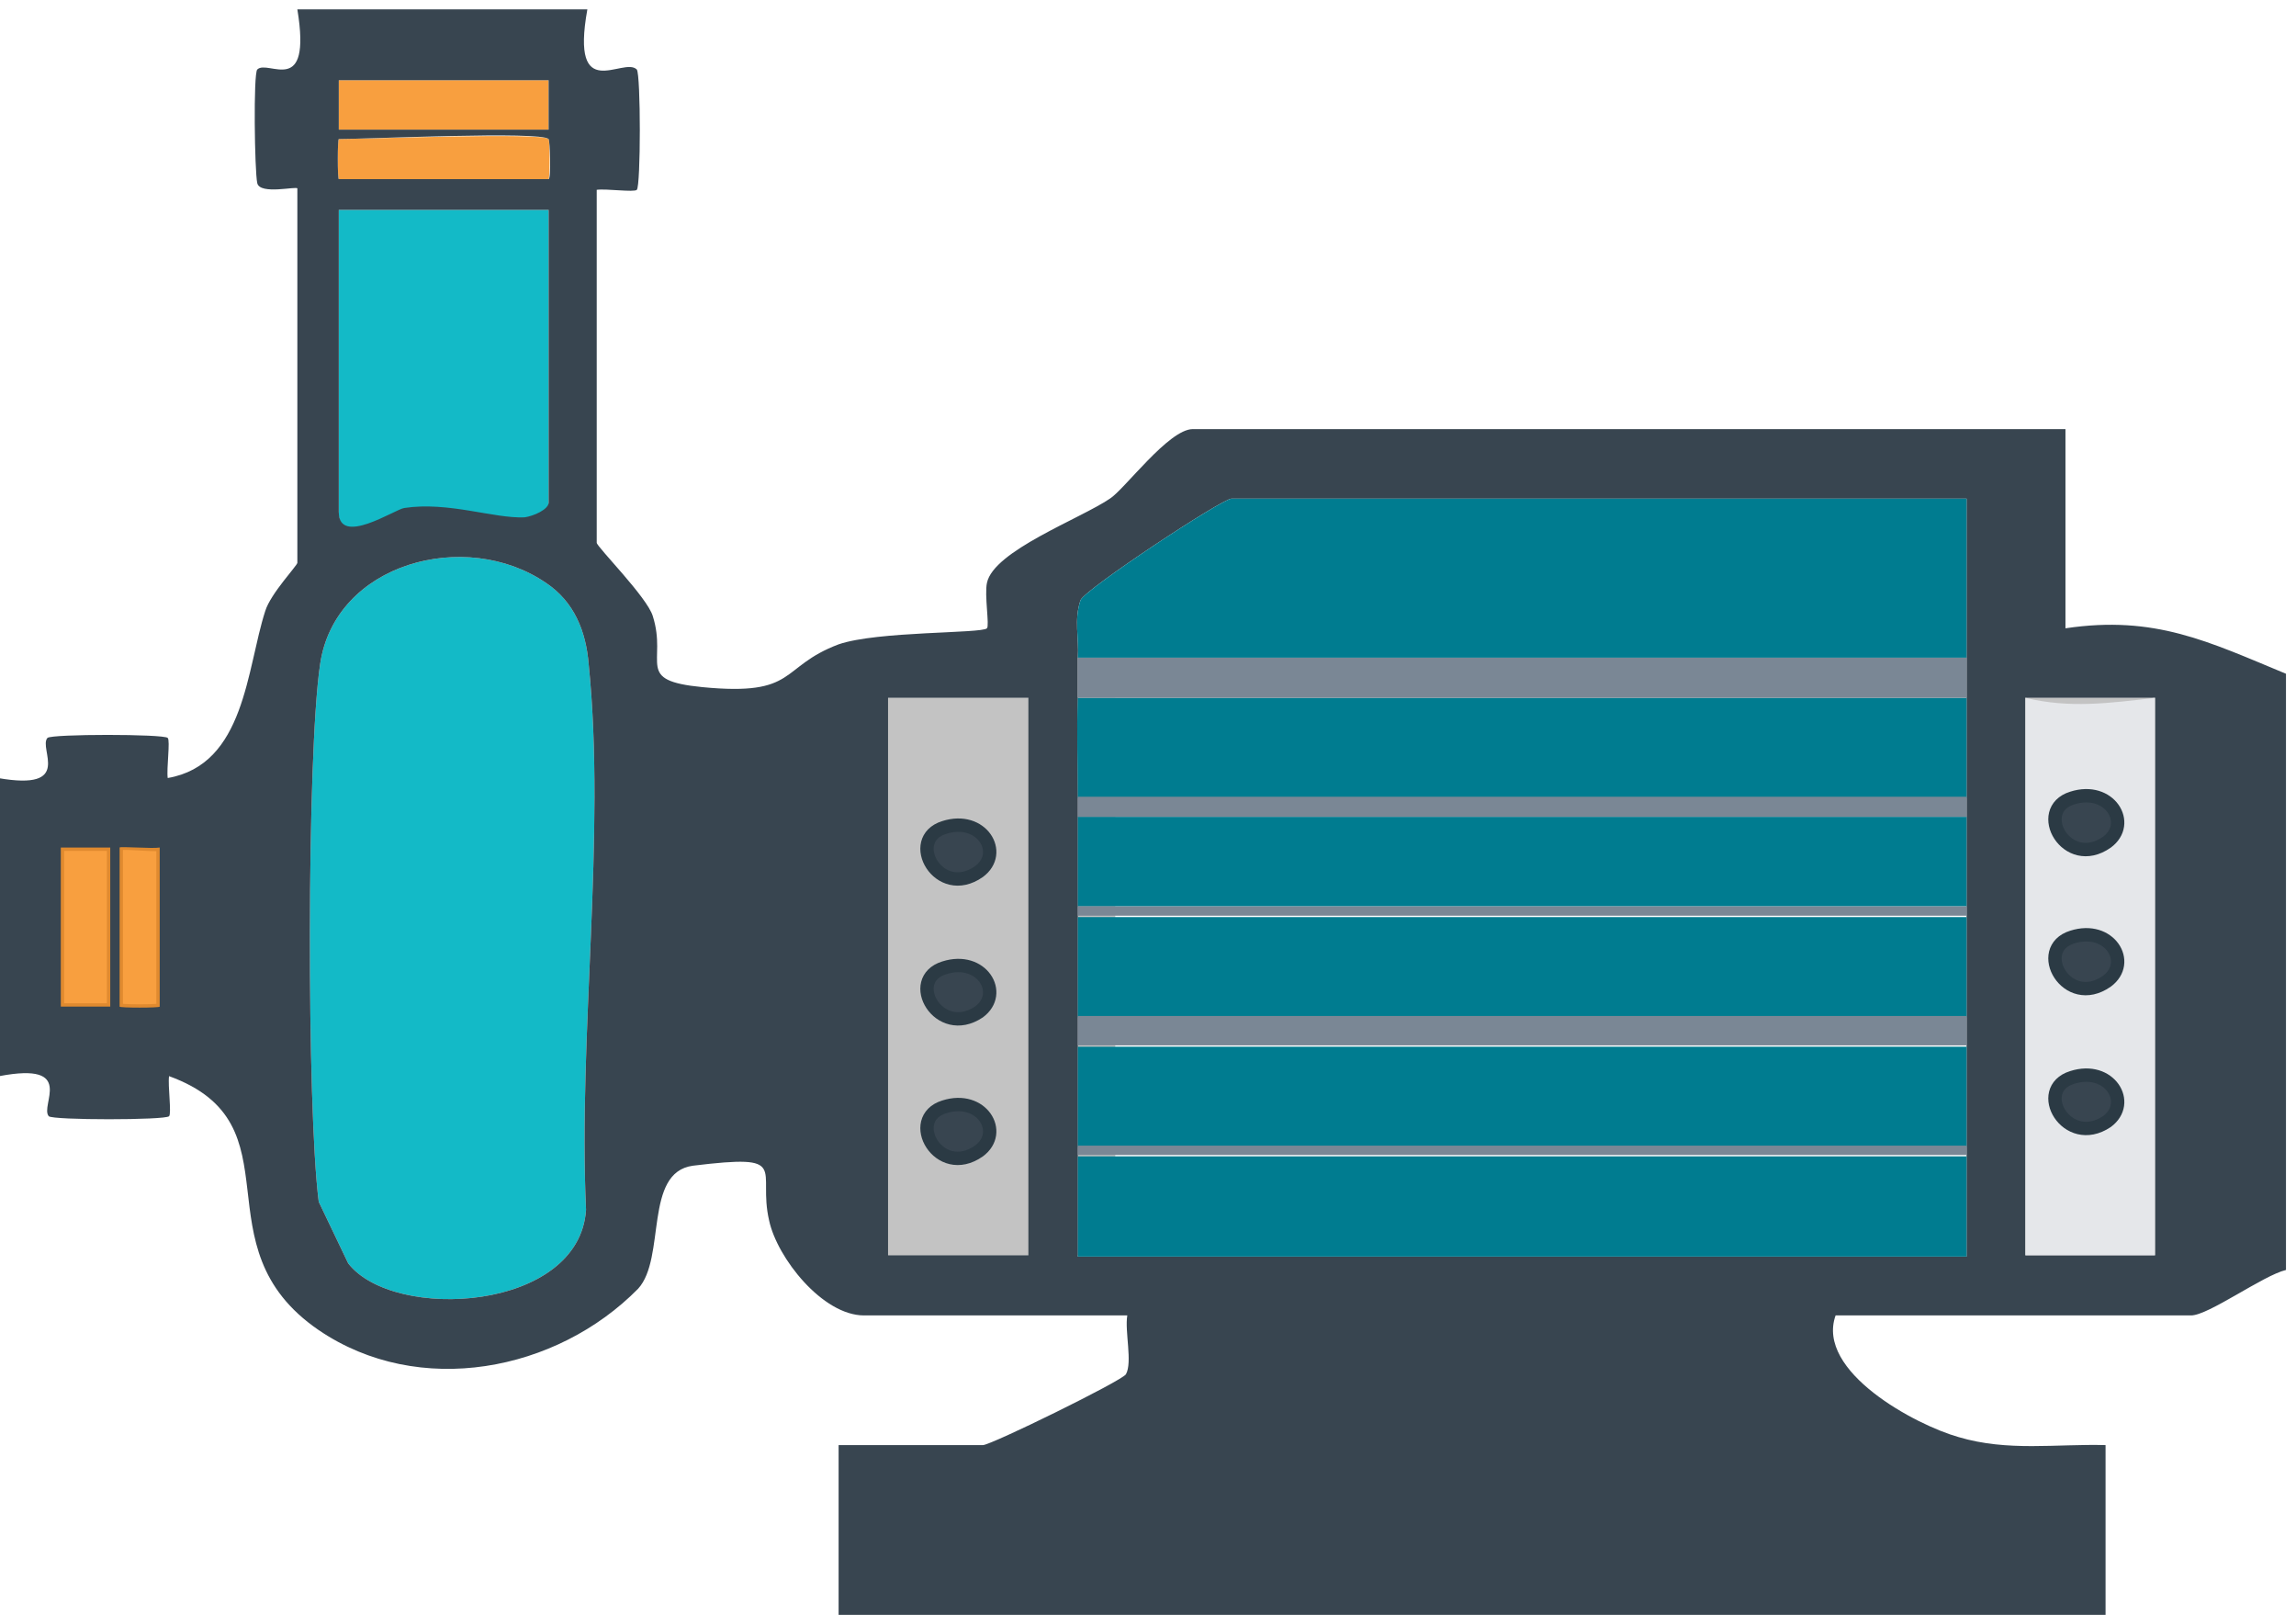
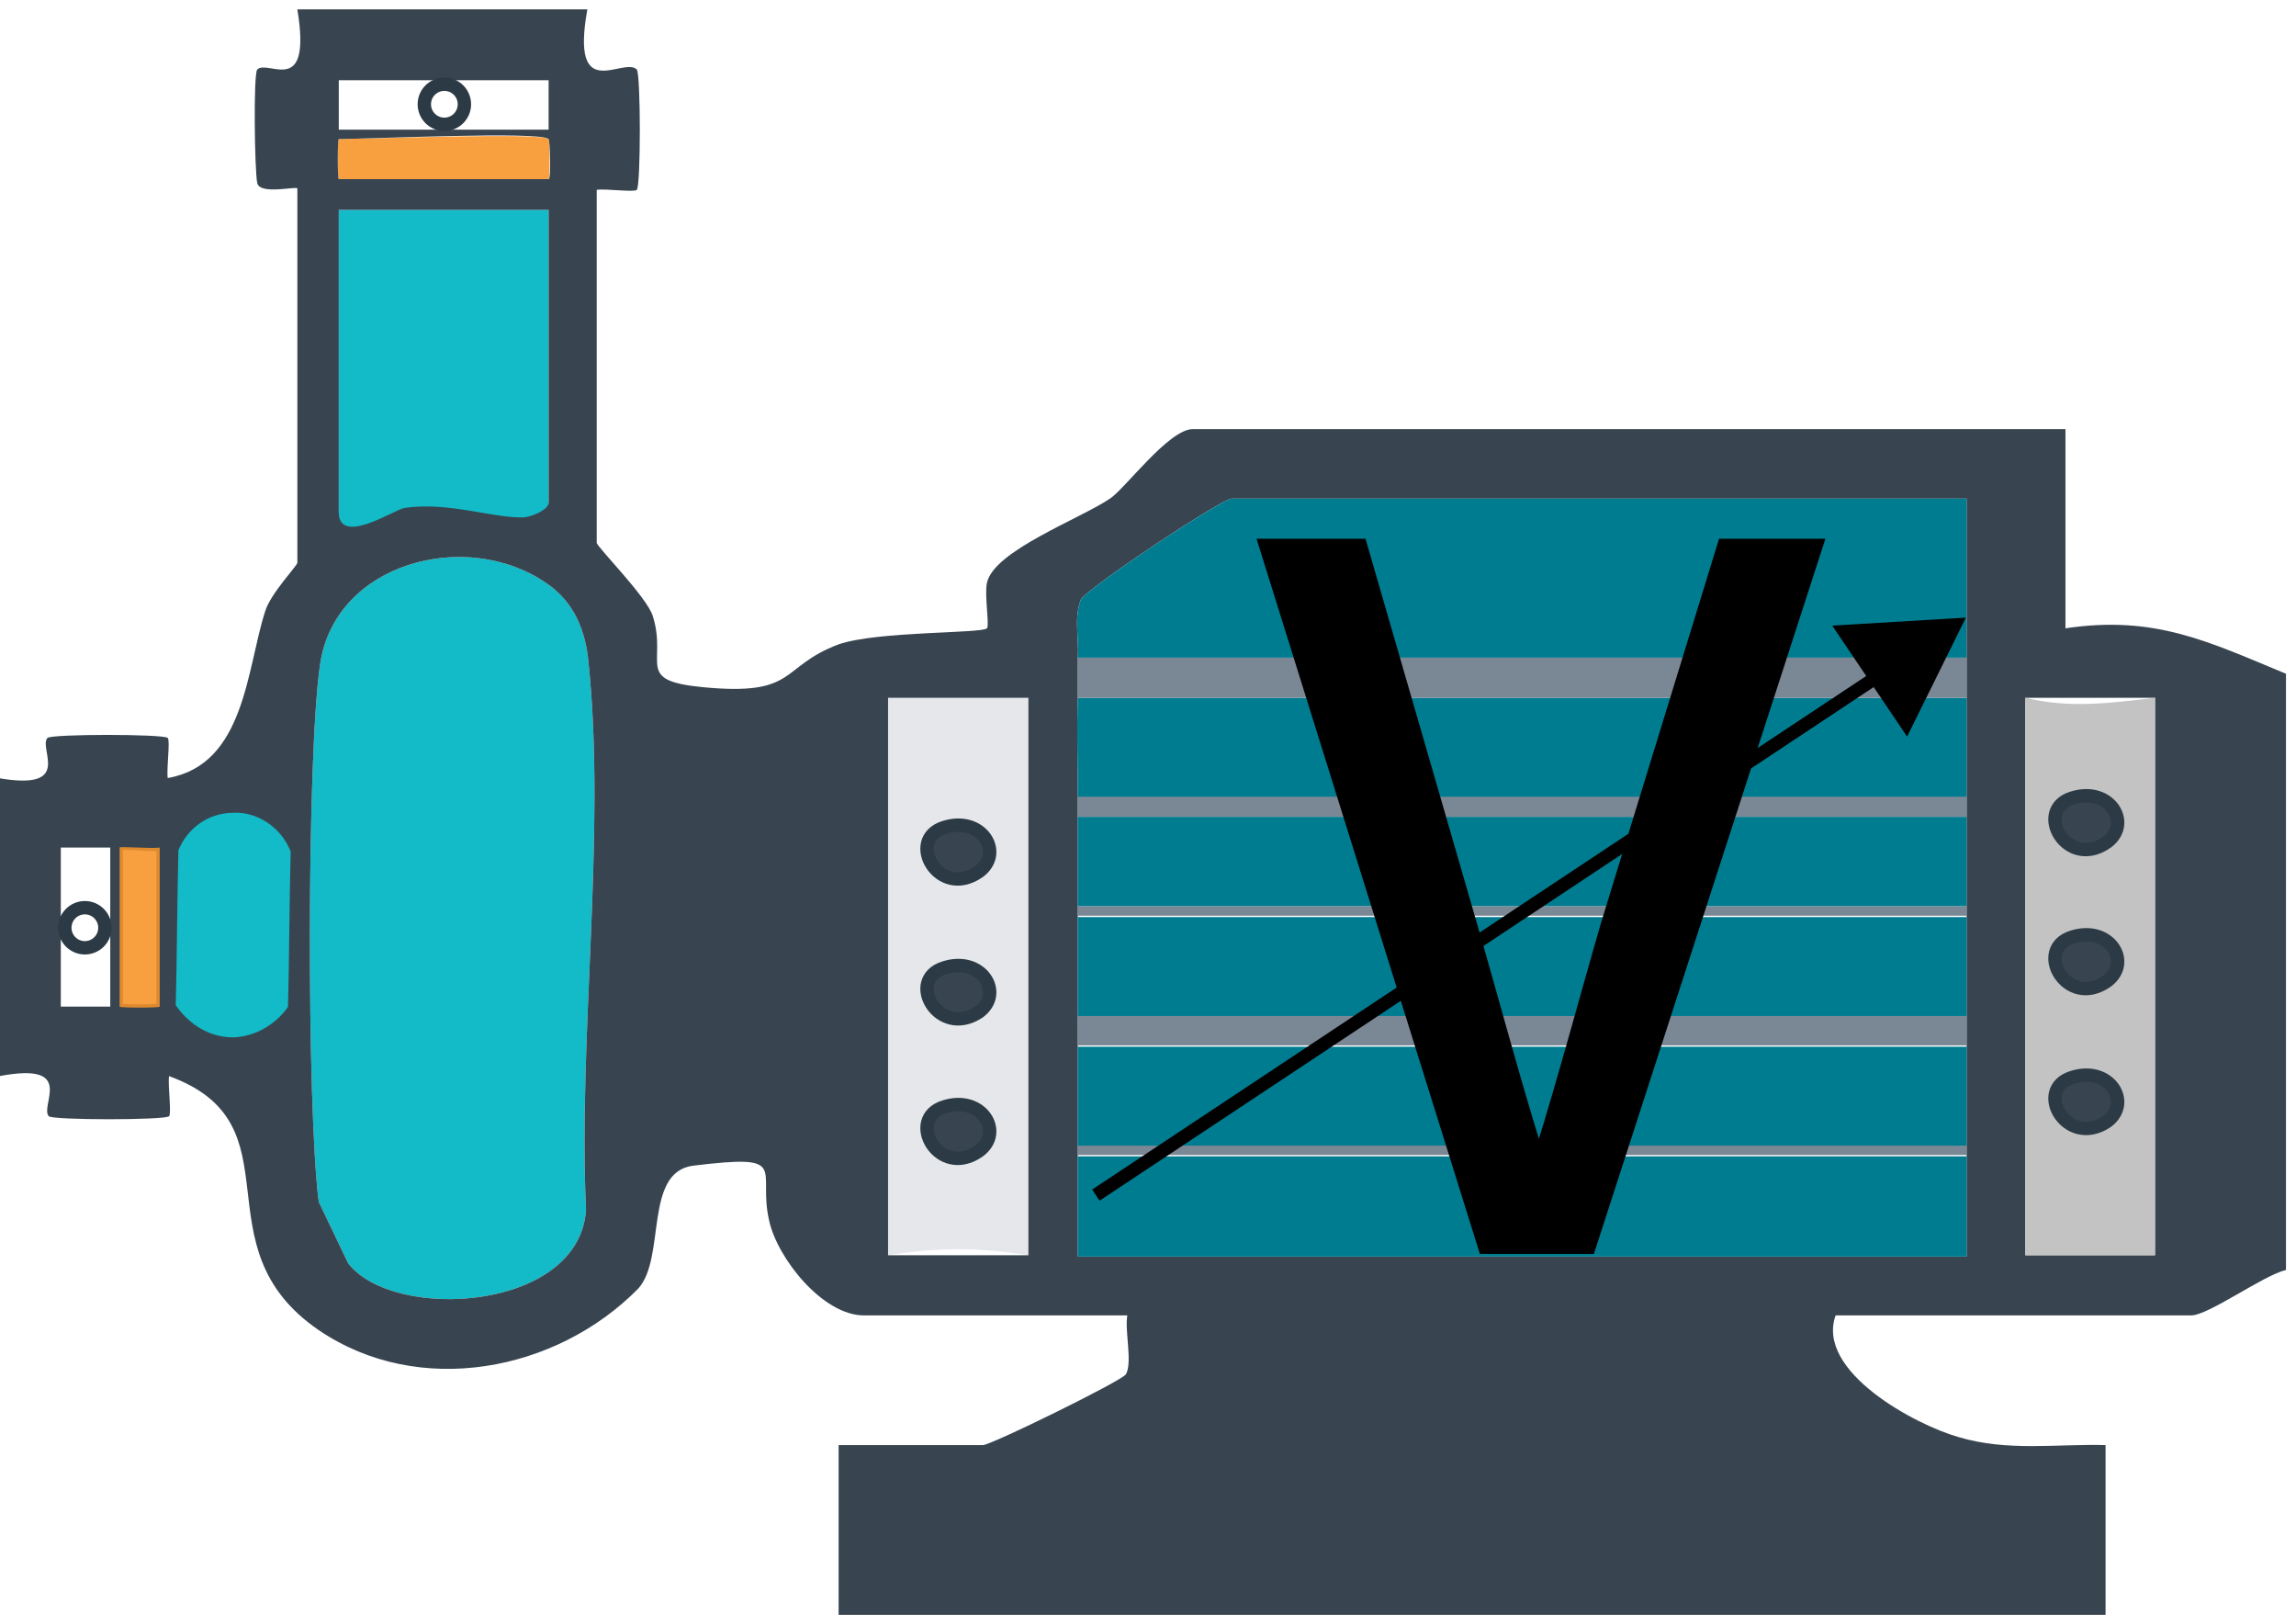
<svg xmlns="http://www.w3.org/2000/svg" version="1.1" id="Layer_1" x="0px" y="0px" viewBox="0 0 171.8 120.8" style="enable-background:new 0 0 171.8 120.8;" xml:space="preserve">
  <style type="text/css">
-     .st0{display:none;}
-     .st1{font-family:'SourceSansPro-Regular';}
-     .st2{font-size:79.725px;}
-     .st3{fill:#E5E7EA;}
-     .st4{fill:#F89F3F;stroke:#E08A2F;stroke-width:0.5;}
-     .st5{fill:#C3C3C3;}
-     .st6{fill:#384550;stroke:#2B3A44;}
-     .st7{fill:#13BAC7;}
-     .st8{fill:#F89F3F;}
-     .st9{fill:#384550;}
-     .st10{fill:#007C90;}
-     .st11{fill:#7A8795;}
-     .st12{fill:#384550;stroke:#384550;stroke-width:1.5;}
-     .st13{fill:none;stroke:#2B3A44;}
-     .st14{stroke:#000000;stroke-miterlimit:10;}
-     .st15{font-size:80px;}
-     .st16{fill:none;stroke:#000000;stroke-miterlimit:10;}
-   </style>
-   <text transform="matrix(1 0 0 1 96.0498 91.0137)" class="st0 st1 st2">3</text>
+ 	.st0{fill:#E5E7EA;}
+ 	.st1{fill:#F89F3F;stroke:#E08A2F;stroke-width:0.5;}
+ 	.st2{fill:#C3C3C3;}
+ 	.st3{fill:#384550;stroke:#2B3A44;}
+ 	.st4{fill:#13BAC7;}
+ 	.st5{fill:#F89F3F;}
+ 	.st6{fill:#384550;}
+ 	.st7{fill:#007C90;}
+ 	.st8{fill:#7A8795;}
+ 	.st9{fill:#384550;stroke:#384550;stroke-width:1.5;}
+ 	.st10{fill:none;stroke:#2B3A44;}
+ 	.st11{stroke:#000000;stroke-miterlimit:10;}
+ 	.st12{fill:none;stroke:#000000;stroke-miterlimit:10;}
+ 	.st13{display:none;}
+ </style>
  <g>
    <g transform="scale(-1, 1) translate(-171.75, 0)">
-       <path class="st3" d="M105.3,52.2v41.7c-3.7-0.6-6.7-0.6-10.5,0V52.2 M98.5,65.2c2.9,2,5.5-2.4,2.6-3.3         C98.3,61.1,96.6,63.9,98.5,65.2z M98.5,75.7c2.9,2,5.5-2.4,2.6-3.3C98.3,71.5,96.6,74.3,98.5,75.7z M98.5,86.1         c2.9,2,5.5-2.4,2.6-3.3C98.3,82,96.6,84.8,98.5,86.1z" />
-       <path class="st3" d="M124.3,64.8h-14.9c-1.6,0-1.6,7.5,0,7.5h14.9C126,72.3,126,64.8,124.3,64.8z" />
-       <rect id="suction" x="163.5" y="63.4" class="st4" width="3.7" height="11.9" />
-       <path class="st4" d="M159.8,63.4v11.9c0,0.1,3,0.1,3,0V63.4C162.8,63.2,160.3,63.5,159.8,63.4z" />
-       <rect x="88.3" y="52.2" class="st5" width="17" height="41.7" />
-       <rect x="6.8" y="52.2" class="st5" width="17" height="41.7" />
-       <path class="st6" d="M101.1,61.9c-2.8-0.9-4.5,1.9-2.6,3.3C101.5,67.3,104,62.8,101.1,61.9z" />
-       <path class="st6" d="M101.1,72.4c-2.8-0.9-4.5,1.9-2.6,3.3C101.5,77.7,104,73.3,101.1,72.4z" />
-       <path class="st6" d="M101.1,82.8c-2.8-0.9-4.5,1.9-2.6,3.3C101.5,88.2,104,83.7,101.1,82.8z" />
-       <path class="st7" d="M147.9,89.9c0.9-7,0.9-33.4-0.1-40.2c-1.1-7.6-10.9-10.2-16.9-6.1c-2.1,1.4-3,3.6-3.2,6.1         c-1.3,12.8,0.8,27.8,0.2,40.8c0.5,7.6,14.4,8.4,17.8,4" />
-       <path class="st7" d="M130.7,15.7v22c0,0.5,1.1,1,1.8,1.1c2.3,0.1,5.7-1.2,9-0.7c0.7,0.1,4.9,2.9,4.9,0.3V15.7H130.7z" />
-       <rect x="130.7" y="6.0" class="st8" width="15.7" height="3.7" />
-       <path id="discharge" class="st8" d="M130.7,10.4c-0.1,0.1-0.1,3,0,3h15.7c0.1,0,0.1-3,0-3C144.2,10.4,131.2,9.9,130.7,10.4z" />
-       <path class="st9" d="M171.8,80.5c-5.8-1.1-3,2.2-3.7,3c-0.3,0.3-8.7,0.3-9,0c-0.2-0.2,0.1-2.3,0-3c-9.9,3.6-2,12.7-11.2,19         c-7.5,5.1-17.8,3.1-23.9-3.1c-2.1-2.3-0.4-8.7-4.1-9.2c-7.4-0.9-4.8,0.2-5.7,4.1c-0.6,2.8-4,7.1-7.1,7.1H87.4         c0.2,1.2-0.4,3.5,0.1,4.4c0.3,0.5,10.1,5.3,10.7,5.3H109v12.7H14.2l0-12.7c3.7-0.1,7.3,0.5,11-0.6c3.2-0.9,10.7-4.9,9.2-9.1H7.8         c-1.3,0-5.4-3-7.1-3.4l0-44.6c5.8-2.4,9.8-4.4,16.5-3.4V32.1h65.3c1.8,0,5.1,4.5,6.2,5.2c2.2,1.5,8.7,3.9,9.2,6.3         c0.2,0.9-0.2,3.2,0,3.4c0.4,0.4,8.2,0.2,11.1,1.2c4.5,1.7,3,3.9,10.2,3.2c5.1-0.5,2.6-1.8,3.7-5.3c0.4-1.4,4.2-5.2,4.2-5.5V14.2         c-0.7-0.1-2.8,0.2-3,0c-0.3-0.3-0.3-8.6,0-9c1-1,5,2.7,3.7-4.5h21.7c-1.1,6.7,2.2,3.7,3,4.5c0.3,0.3,0.2,7.6,0,8.5         c-0.2,0.9-3,0.2-3,0.4v28c0,0.2,2,2.3,2.4,3.6c1.4,4.3,1.5,11.5,7.3,12.5c0.1-0.7-0.2-2.8,0-3c0.3-0.3,8.7-0.3,9,0         c0.7,0.8-2,4,3.7,3L171.8,80.5L171.8,80.5L171.8,80.5z         M130.7,9.7h15.7V6h-15.7V9.7z M130.7,13.4h15.7c0.1,0,0.1-3,0-3c-2.2,0-15.1-0.6-15.7,0C130.6,10.5,130.5,13.4,130.7,13.4z         M130.7,37.6c0,0.5,1.1,1,1.8,1.1c2.3,0.1,5.7-1.2,9-0.7c0.7,0.1,4.9,2.9,4.9,0.3V15.7h-15.7V37.6z         M24.6,52.2c0,2.5,0,5,0,7.5c0,0.5,0,1,0,1.5c0,2.2,0,4.5,0,6.7c0,0.2,0,0.5,0,0.7c0,2.5,0,5,0,7.5c0,0.7,0,1.5,0,2.2         c0,2.5,0,5,0,7.5c0,0.2,0,0.5,0,0.7c0,2.5,0,5,0,7.5h66.5c0-2.5,0-5,0-7.5c0-0.2,0-0.5,0-0.7c0-2.5,0-5,0-7.5         c0-0.7,0-1.5,0-2.2c0-2.5,0-5,0-7.5c0-0.2,0-0.5,0-0.7c0-2.2,0-4.5,0-6.7c0-0.5,0-1,0-1.5c0-2.5,0.1-5,0-7.5         c0-1,0-2,0-3c-0.1-1.5,0.3-2.8-0.2-4.3c-0.3-0.8-10.6-7.6-11.3-7.6H24.6c0,4,0,8,0,11.9C24.6,50.2,24.6,51.2,24.6,52.2z         M147.9,89.9c0.9-7,0.9-33.4-0.1-40.2c-1.1-7.6-10.9-10.2-16.9-6.1c-2.1,1.4-3,3.6-3.2,6.1c-1.3,12.8,0.8,27.8,0.2,40.8         c0.5,7.6,14.4,8.4,17.8,4         M100,52.2h-5.2v41.7h10.5V52.2H100L100,52.2L100,52.2z         M20.2,93.9V52.2h-9.7v41.7         M163.5,75.3h3.7V63.4h-3.7V75.3z         M159.8,75.3c0,0.1,3,0.1,3,0V63.4c0-0.1-2.5,0.1-3,0V75.3z" />
-       <path class="st10" d="M91.1,49.2c-0.1-1.5,0.3-2.8-0.2-4.3c-0.3-0.8-10.6-7.6-11.3-7.6H24.6c0,4,0,8,0,11.9         C24.6,49.2,91.1,49.2,91.1,49.2z" />
-       <path class="st10" d="M24.6,52.2c0,2.5,0,5,0,7.5h66.5c0-2.5,0.1-5,0-7.5H24.6z" />
-       <path class="st10" d="M24.6,68.6c0,2.5,0,5,0,7.5h66.5c0-2.5,0-5,0-7.5H24.6z" />
-       <path class="st10" d="M24.6,78.3c0,2.5,0,5,0,7.5h66.5c0-2.5,0-5,0-7.5H24.6z" />
-       <path class="st10" d="M24.6,86.5c0,2.5,0,5,0,7.5h66.5c0-2.5,0-5,0-7.5H24.6z" />
-       <path class="st10" d="M24.6,61.1c0,2.2,0,4.5,0,6.7h66.5c0-2.2,0-4.5,0-6.7C91.1,61.1,24.6,61.1,24.6,61.1z" />
-       <path class="st3" d="M10.5,93.9V52.2c3.4,0.4,6.4,0.8,9.7,0v41.7 M14.2,63c2.9,2,5.5-2.4,2.6-3.3C13.9,58.8,12.2,61.6,14.2,63z         M14.2,73.4c2.9,2,5.5-2.4,2.6-3.3C13.9,69.3,12.2,72.1,14.2,73.4z M14.2,83.9c2.9,2,5.5-2.4,2.6-3.3         C13.9,79.7,12.2,82.5,14.2,83.9z" />
-       <path class="st11" d="M24.6,49.2c0,1,0,2,0,3h66.5c0-1,0-2,0-3H24.6z" />
-       <path class="st11" d="M24.6,76c0,0.7,0,1.5,0,2.2h66.5c0-0.7,0-1.5,0-2.2H24.6z" />
-       <path class="st11" d="M24.6,59.6c0,0.5,0,1,0,1.5h66.5c0-0.5,0-1,0-1.5H24.6z" />
-       <path class="st11" d="M24.6,67.8c0,0.2,0,0.5,0,0.7h66.5c0-0.2,0-0.5,0-0.7H24.6z" />
-       <path class="st11" d="M24.6,85.7c0,0.2,0,0.5,0,0.7h66.5c0-0.2,0-0.5,0-0.7H24.6z" />
-       <path class="st6" d="M16.7,59.7c-2.8-0.9-4.5,1.9-2.6,3.3C17.1,65.1,19.6,60.6,16.7,59.7z" />
-       <path class="st6" d="M16.7,70.1c-2.8-0.9-4.5,1.9-2.6,3.3C17.1,75.5,19.6,71,16.7,70.1z" />
-       <path class="st6" d="M16.7,80.6c-2.8-0.9-4.5,1.9-2.6,3.3C17.1,85.9,19.6,81.5,16.7,80.6z" />
-       <polyline class="st12" points="150.2,75.3 154.5,81.1 158.6,75.2" />
+       <path class="st0" d="M105.3,52.2v41.7c-3.7-0.6-6.7-0.6-10.5,0V52.2 M98.5,65.2c2.9,2,5.5-2.4,2.6-3.3    C98.3,61.1,96.6,63.9,98.5,65.2z M98.5,75.7c2.9,2,5.5-2.4,2.6-3.3C98.3,71.5,96.6,74.3,98.5,75.7z M98.5,86.1    c2.9,2,5.5-2.4,2.6-3.3C98.3,82,96.6,84.8,98.5,86.1z" />
+       <path class="st0" d="M124.3,64.8h-14.9c-1.6,0-1.6,7.5,0,7.5h14.9C126,72.3,126,64.8,124.3,64.8z" />
+       <rect id="suction" x="163.5" y="75.3" class="st1" width="3.7" height="-11.9" />
+       <path class="st1" d="M159.8,63.4v11.9c0,0.1,3,0.1,3,0V63.4C162.8,63.2,160.3,63.5,159.8,63.4z" />
+       <rect id="_x3C_Rectangle_x3E_" x="88.3" y="93.9" class="st2" width="17" height="-41.7" />
+       <rect x="6.8" y="93.9" class="st2" width="17" height="-41.7" />
+       <path class="st3" d="M101.1,61.9c-2.8-0.9-4.5,1.9-2.6,3.3C101.5,67.3,104,62.8,101.1,61.9z" />
+       <path class="st3" d="M101.1,72.4c-2.8-0.9-4.5,1.9-2.6,3.3C101.5,77.7,104,73.3,101.1,72.4z" />
+       <path class="st3" d="M101.1,82.8c-2.8-0.9-4.5,1.9-2.6,3.3C101.5,88.2,104,83.7,101.1,82.8z" />
+       <path class="st4" d="M147.9,89.9c0.9-7,0.9-33.4-0.1-40.2c-1.1-7.6-10.9-10.2-16.9-6.1c-2.1,1.4-3,3.6-3.2,6.1    c-1.3,12.8,0.8,27.8,0.2,40.8c0.5,7.6,14.4,8.4,17.8,4" />
+       <path class="st4" d="M130.7,15.7v22c0,0.5,1.1,1,1.8,1.1c2.3,0.1,5.7-1.2,9-0.7c0.7,0.1,4.9,2.9,4.9,0.3V15.7H130.7z" />
+       <rect x="130.7" y="9.7" class="st5" width="15.7" height="-3.7" />
+       <path id="discharge" class="st5" d="M130.7,10.4c-0.1,0.1-0.1,3,0,3h15.7c0.1,0,0.1-3,0-3C144.2,10.4,131.2,9.9,130.7,10.4z" />
+       <path class="st6" d="M171.8,80.5c-5.8-1.1-3,2.2-3.7,3c-0.3,0.3-8.7,0.3-9,0c-0.2-0.2,0.1-2.3,0-3c-9.9,3.6-2,12.7-11.2,19    c-7.5,5.1-17.8,3.1-23.9-3.1c-2.1-2.3-0.4-8.7-4.1-9.2c-7.4-0.9-4.8,0.2-5.7,4.1c-0.6,2.8-4,7.1-7.1,7.1H87.4    c0.2,1.2-0.4,3.5,0.1,4.4c0.3,0.5,10.1,5.3,10.7,5.3H109v12.7H14.2l0-12.7c3.7-0.1,7.3,0.5,11-0.6c3.2-0.9,10.7-4.9,9.2-9.1H7.8    c-1.3,0-5.4-3-7.1-3.4l0-44.6c5.8-2.4,9.8-4.4,16.5-3.4V32.1h65.3c1.8,0,5.1,4.5,6.2,5.2c2.2,1.5,8.7,3.9,9.2,6.3    c0.2,0.9-0.2,3.2,0,3.4c0.4,0.4,8.2,0.2,11.1,1.2c4.5,1.7,3,3.9,10.2,3.2c5.1-0.5,2.6-1.8,3.7-5.3c0.4-1.4,4.2-5.2,4.2-5.5V14.2    c-0.7-0.1-2.8,0.2-3,0c-0.3-0.3-0.3-8.6,0-9c1-1,5,2.7,3.7-4.5h21.7c-1.1,6.7,2.2,3.7,3,4.5c0.3,0.3,0.2,7.6,0,8.5    c-0.2,0.9-3,0.2-3,0.4v28c0,0.2,2,2.3,2.4,3.6c1.4,4.3,1.5,11.5,7.3,12.5c0.1-0.7-0.2-2.8,0-3c0.3-0.3,8.7-0.3,9,0    c0.7,0.8-2,4,3.7,3L171.8,80.5L171.8,80.5L171.8,80.5z M130.7,9.7h15.7V6h-15.7V9.7z M130.7,13.4h15.7c0.1,0,0.1-3,0-3    c-2.2,0-15.1-0.6-15.7,0C130.6,10.5,130.5,13.4,130.7,13.4z M130.7,37.6c0,0.5,1.1,1,1.8,1.1c2.3,0.1,5.7-1.2,9-0.7    c0.7,0.1,4.9,2.9,4.9,0.3V15.7h-15.7V37.6z M24.6,52.2c0,2.5,0,5,0,7.5c0,0.5,0,1,0,1.5c0,2.2,0,4.5,0,6.7c0,0.2,0,0.5,0,0.7    c0,2.5,0,5,0,7.5c0,0.7,0,1.5,0,2.2c0,2.5,0,5,0,7.5c0,0.2,0,0.5,0,0.7c0,2.5,0,5,0,7.5h66.5c0-2.5,0-5,0-7.5c0-0.2,0-0.5,0-0.7    c0-2.5,0-5,0-7.5c0-0.7,0-1.5,0-2.2c0-2.5,0-5,0-7.5c0-0.2,0-0.5,0-0.7c0-2.2,0-4.5,0-6.7c0-0.5,0-1,0-1.5c0-2.5,0.1-5,0-7.5    c0-1,0-2,0-3c-0.1-1.5,0.3-2.8-0.2-4.3c-0.3-0.8-10.6-7.6-11.3-7.6H24.6c0,4,0,8,0,11.9C24.6,50.2,24.6,51.2,24.6,52.2z     M147.9,89.9c0.9-7,0.9-33.4-0.1-40.2c-1.1-7.6-10.9-10.2-16.9-6.1c-2.1,1.4-3,3.6-3.2,6.1c-1.3,12.8,0.8,27.8,0.2,40.8    c0.5,7.6,14.4,8.4,17.8,4 M100,52.2h-5.2v41.7h10.5V52.2H100L100,52.2L100,52.2z M20.2,93.9V52.2h-9.7v41.7 M163.5,75.3h3.7V63.4    h-3.7V75.3z M159.8,75.3c0,0.1,3,0.1,3,0V63.4c0-0.1-2.5,0.1-3,0V75.3z" />
+       <path class="st7" d="M91.1,49.2c-0.1-1.5,0.3-2.8-0.2-4.3c-0.3-0.8-10.6-7.6-11.3-7.6H24.6c0,4,0,8,0,11.9    C24.6,49.2,91.1,49.2,91.1,49.2z" />
+       <path class="st7" d="M24.6,52.2c0,2.5,0,5,0,7.5h66.5c0-2.5,0.1-5,0-7.5H24.6z" />
+       <path class="st7" d="M24.6,68.6c0,2.5,0,5,0,7.5h66.5c0-2.5,0-5,0-7.5H24.6z" />
+       <path class="st7" d="M24.6,78.3c0,2.5,0,5,0,7.5h66.5c0-2.5,0-5,0-7.5H24.6z" />
+       <path class="st7" d="M24.6,86.5c0,2.5,0,5,0,7.5h66.5c0-2.5,0-5,0-7.5H24.6z" />
+       <path class="st7" d="M24.6,61.1c0,2.2,0,4.5,0,6.7h66.5c0-2.2,0-4.5,0-6.7C91.1,61.1,24.6,61.1,24.6,61.1z" />
+       <path class="st2" d="M10.5,93.9V52.2c3.4,0.4,6.4,0.8,9.7,0v41.7 M14.2,63c2.9,2,5.5-2.4,2.6-3.3C13.9,58.8,12.2,61.6,14.2,63z     M14.2,73.4c2.9,2,5.5-2.4,2.6-3.3C13.9,69.3,12.2,72.1,14.2,73.4z M14.2,83.9c2.9,2,5.5-2.4,2.6-3.3    C13.9,79.7,12.2,82.5,14.2,83.9z" />
+       <path class="st8" d="M24.6,49.2c0,1,0,2,0,3h66.5c0-1,0-2,0-3H24.6z" />
+       <path class="st8" d="M24.6,76c0,0.7,0,1.5,0,2.2h66.5c0-0.7,0-1.5,0-2.2H24.6z" />
+       <path class="st8" d="M24.6,59.6c0,0.5,0,1,0,1.5h66.5c0-0.5,0-1,0-1.5H24.6z" />
+       <path class="st8" d="M24.6,67.8c0,0.2,0,0.5,0,0.7h66.5c0-0.2,0-0.5,0-0.7H24.6z" />
+       <path class="st8" d="M24.6,85.7c0,0.2,0,0.5,0,0.7h66.5c0-0.2,0-0.5,0-0.7H24.6z" />
+       <path class="st3" d="M16.7,59.7c-2.8-0.9-4.5,1.9-2.6,3.3C17.1,65.1,19.6,60.6,16.7,59.7z" />
+       <path class="st3" d="M16.7,70.1c-2.8-0.9-4.5,1.9-2.6,3.3C17.1,75.5,19.6,71,16.7,70.1z" />
+       <path class="st3" d="M16.7,80.6c-2.8-0.9-4.5,1.9-2.6,3.3C17.1,85.9,19.6,81.5,16.7,80.6z" />
+       <polyline class="st9" points="150.2,75.3 154.5,81.1 158.6,75.2   " />
+       <path class="st4" d="M150,63.7c0.1,3.9,0.1,7.7,0.2,11.6c0.1,0.2,1.5,2.2,4.1,2.3c2.8,0,4.2-2.3,4.3-2.4    c-0.1-3.9-0.1-7.7-0.2-11.6c-0.7-1.7-2.3-2.8-4.1-2.8C152.5,60.7,150.7,61.9,150,63.7L150,63.7L150,63.7z" />
+       <rect x="108.5" y="73.4" class="st2" width="17" height="-8.5" />
+       <circle id="cp2" class="st10" cx="138.5" cy="7.8" r="1.5" />
+       <circle id="cp1" class="st10" cx="165.4" cy="69.4" r="1.5" />
+     </g>
+     <path class="st11" d="M94.7,40.8h7.1l8.2,28.3c1.8,6.2,3.1,11.2,5,17.3h0.3c1.9-6.1,3.2-11.1,5-17.3l8.7-28.3h6.9l-17,52.5h-7.8   L94.7,40.8z" />
+     <g>
+       <line x1="82" y1="89.4" x2="147.1" y2="46.2" />
+       <g>
+         <line class="st12" x1="82" y1="89.4" x2="141.1" y2="50.2" />
+         <g>
+           <polygon points="142.7,55.1 147.1,46.2 137.1,46.8     " />
+         </g>
+       </g>
    </g>
  </g>
+   <path class="st13" d="M98.1,84.8l3.3-4.3c3,3.2,7,6,13,6c6.1,0,10.5-3.6,10.5-9.2c0-6.1-4.1-10.1-16.3-10.1v-5  c10.8,0,14.4-4.1,14.4-9.5c0-4.9-3.3-8-8.8-8c-4.2,0-7.8,2.2-10.8,5.1l-3.5-4.1c3.9-3.7,8.6-6.4,14.6-6.4c8.8,0,15.2,4.7,15.2,12.9  c0,6.1-3.7,10-9.2,12.1v0.3c6.1,1.4,11,5.9,11,12.9c0,9-7.5,14.5-16.8,14.5C106.7,92,101.6,88.5,98.1,84.8z" />
</svg>
